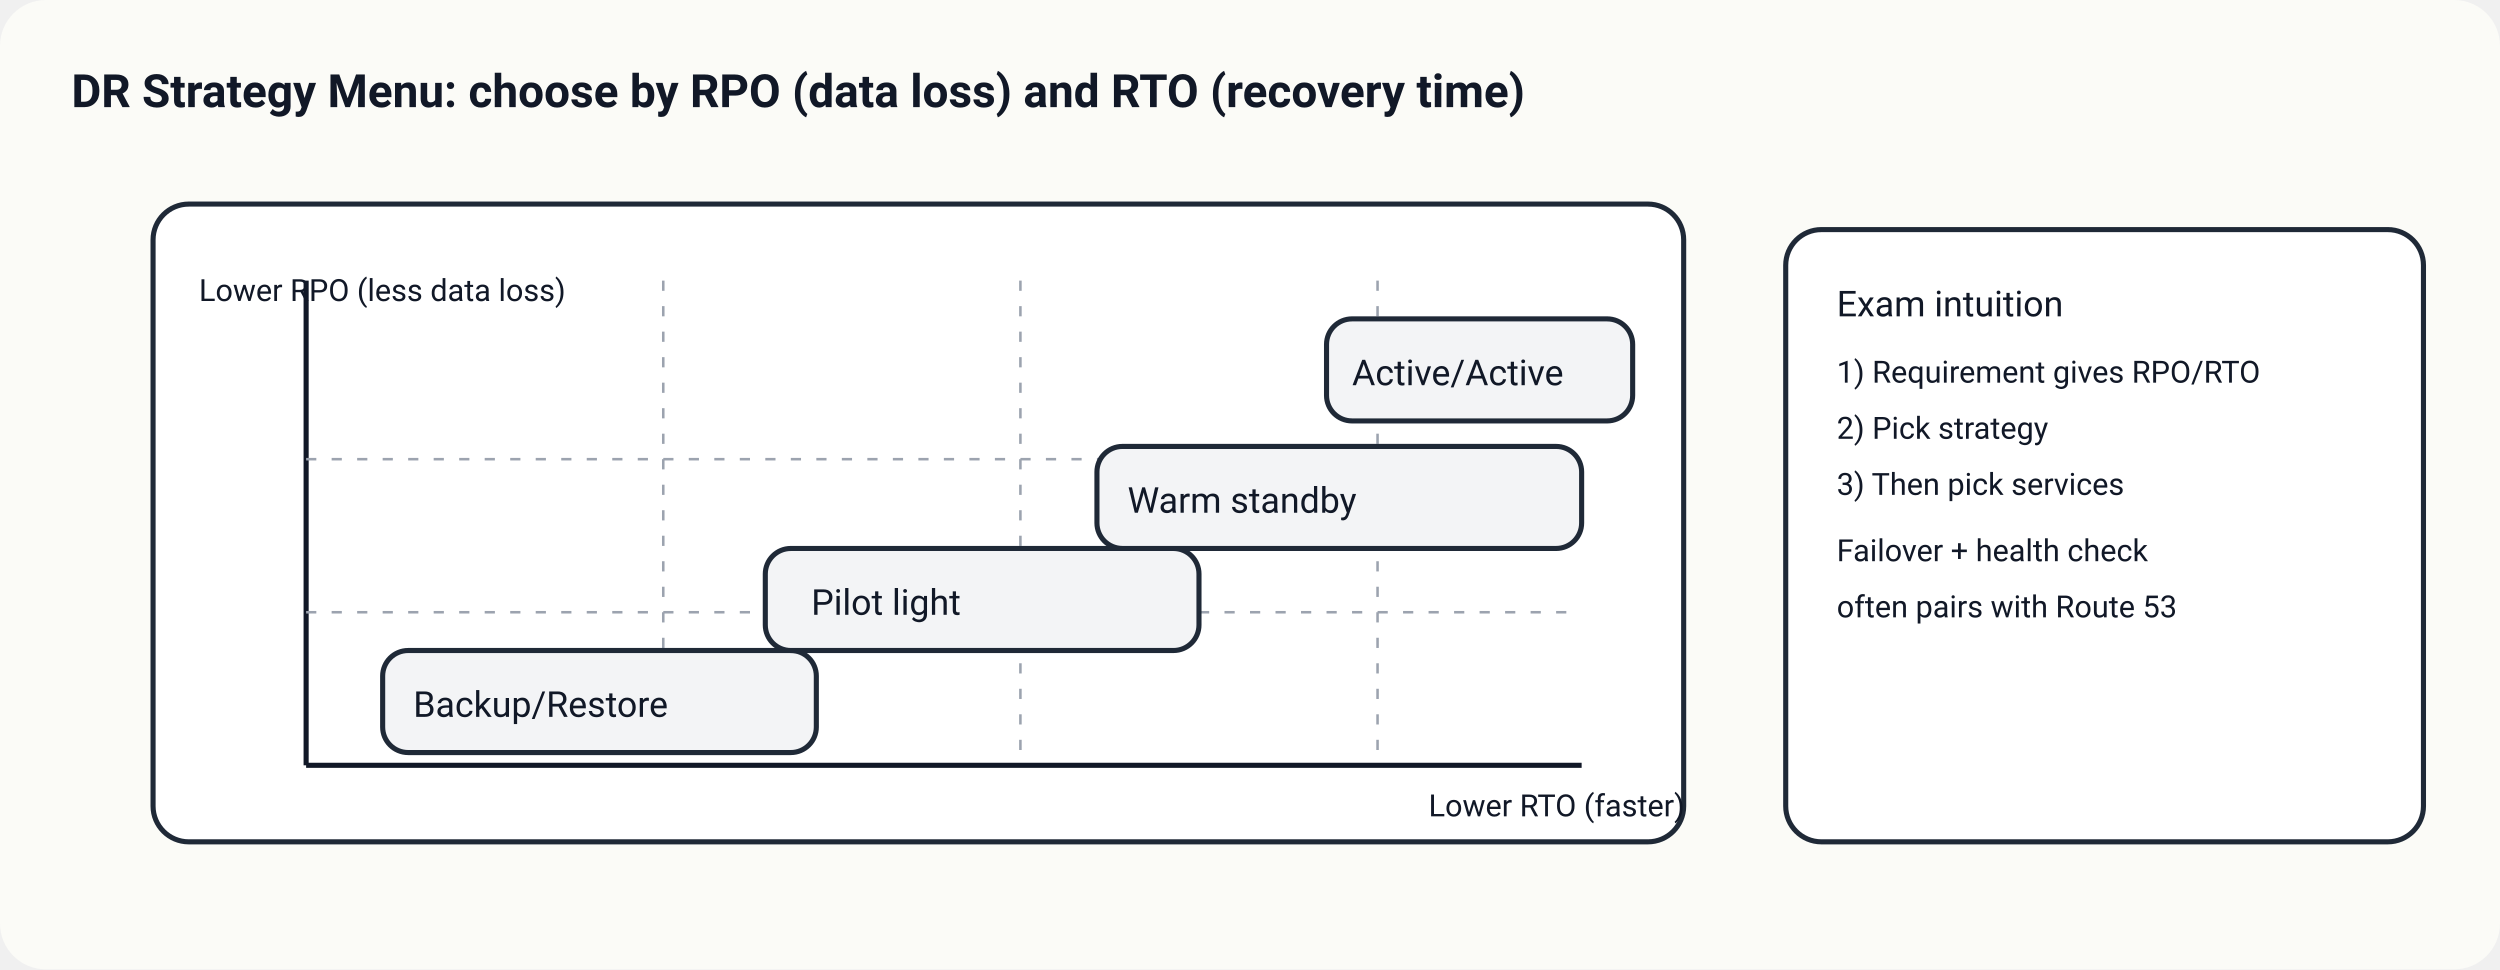
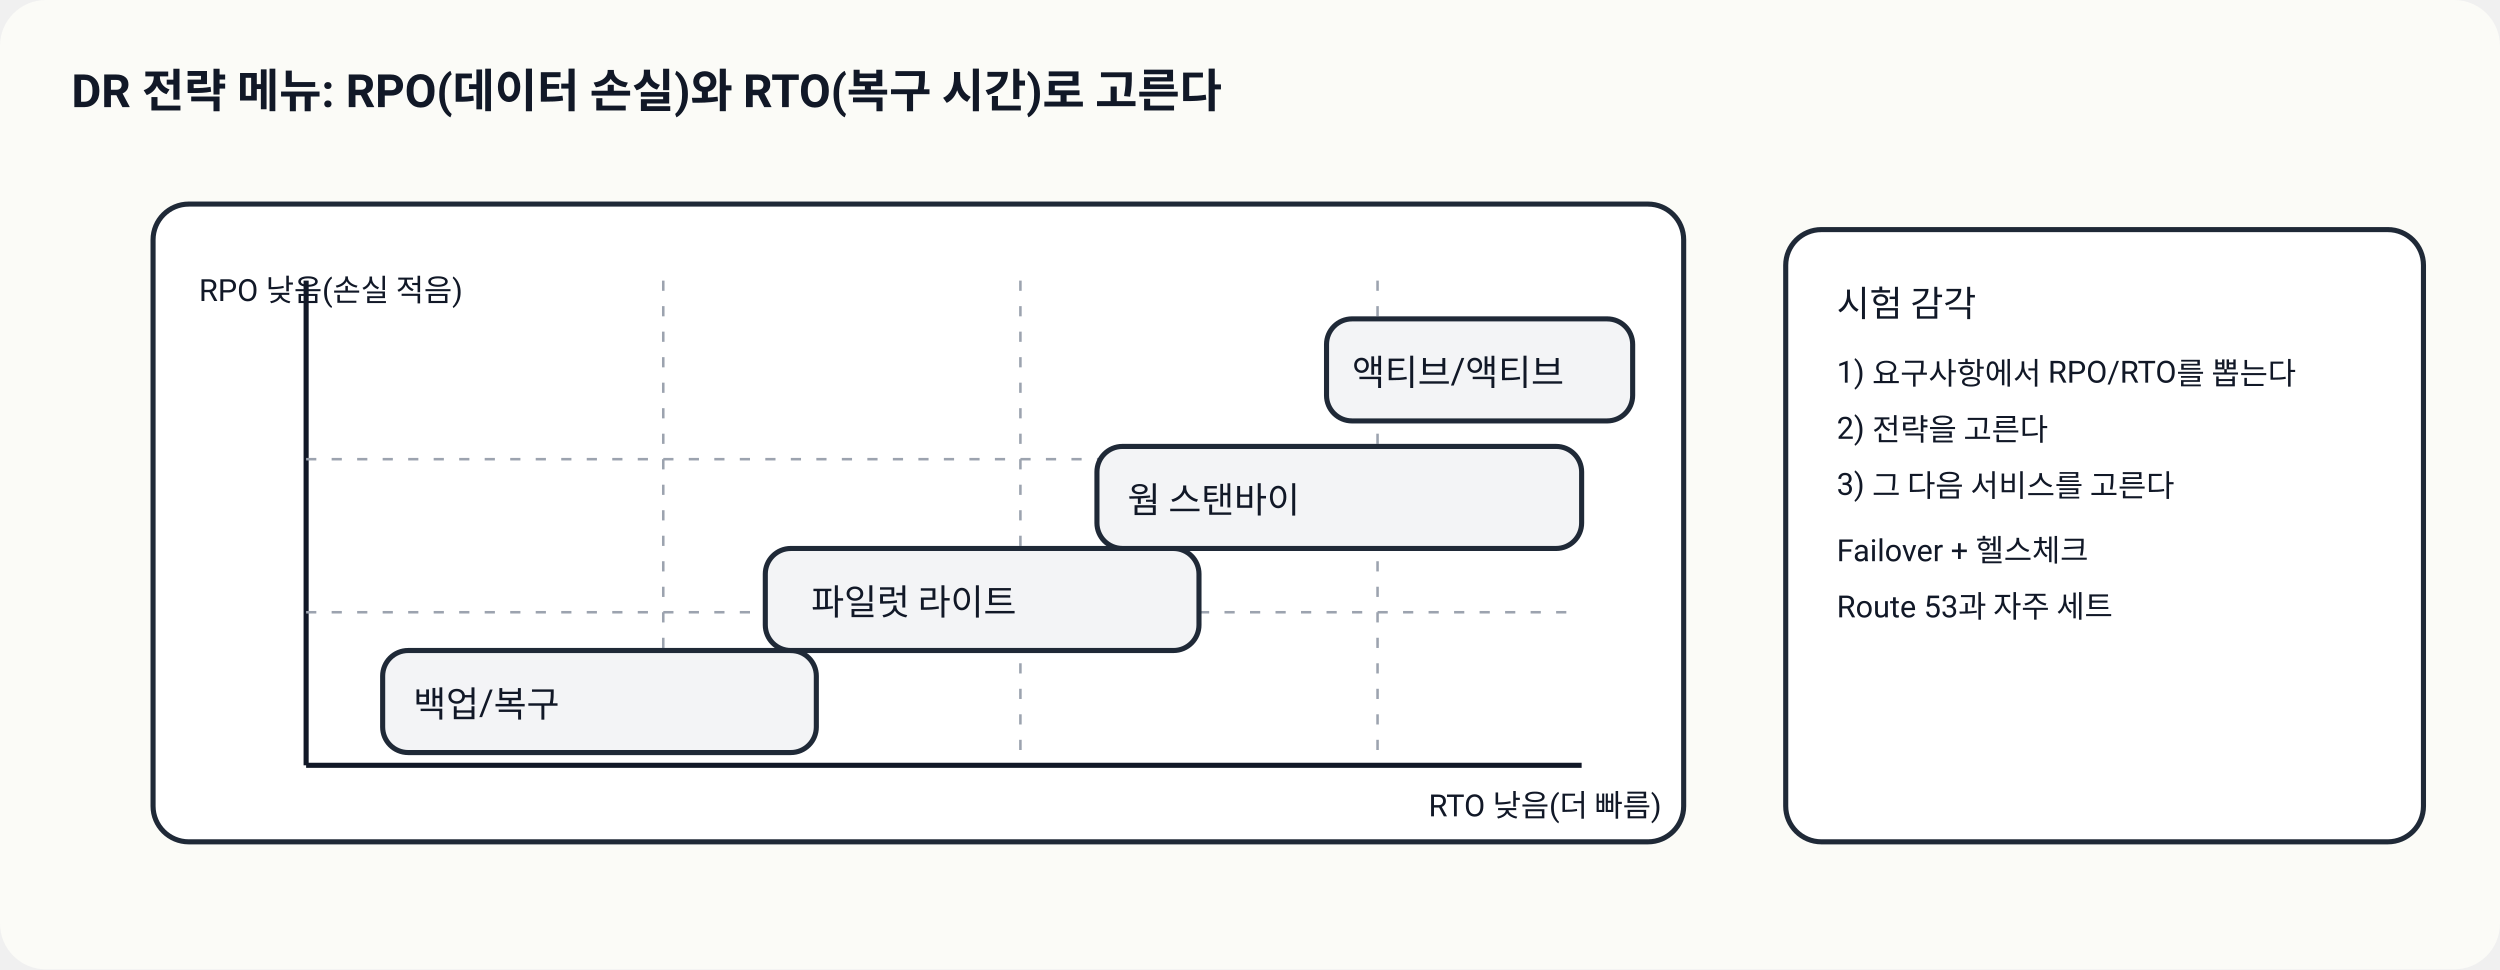
- <svg xmlns="http://www.w3.org/2000/svg" width="980" height="380" viewBox="0 0 980 380" role="img" aria-label="DR strategies mapped to RPO/RTO">
+ <svg xmlns="http://www.w3.org/2000/svg" width="980" height="380" viewBox="0 0 980 380" role="img" aria-label="DR 전략을 RPO/RTO로 고르는 메뉴">
  <defs>
    <style>
      .bg { fill: #fbfbf7; }
      .box { fill: #ffffff; stroke: #1f2937; stroke-width: 2; }
      .muted { fill: #f3f4f6; stroke: #1f2937; stroke-width: 2; }
      .title { font: 700 18px ui-sans-serif, system-ui, -apple-system, Segoe UI, Roboto, Arial; fill: #111827; }
      .text { font: 14px ui-sans-serif, system-ui, -apple-system, Segoe UI, Roboto, Arial; fill: #111827; }
      .small { font: 12px ui-sans-serif, system-ui, -apple-system, Segoe UI, Roboto, Arial; fill: #111827; }
      .axis { stroke: #111827; stroke-width: 2; }
      .grid { stroke: #9ca3af; stroke-width: 1; stroke-dasharray: 4 6; }
    </style>
  </defs>
  <rect class="bg" x="0" y="0" width="980" height="380" rx="18" />
-   <text class="title" x="28" y="42">DR Strategy Menu: choose by RPO (data loss) and RTO (recovery time)</text>
+   <text class="title" x="28" y="42">DR 전략 메뉴: RPO(데이터 손실)와 RTO(복구 시간)로 고른다</text>
  <rect class="box" x="60" y="80" width="600" height="250" rx="14" />
  <line class="axis" x1="120" y1="300" x2="620" y2="300" />
  <line class="axis" x1="120" y1="300" x2="120" y2="110" />
-   <text class="small" x="560" y="320">Lower RTO (faster)</text>
-   <text class="small" x="78" y="118">Lower RPO (less data loss)</text>
+   <text class="small" x="560" y="320">RTO 낮음(더 빠름)</text>
+   <text class="small" x="78" y="118">RPO 낮음(손실 적음)</text>
  <line class="grid" x1="120" y1="240" x2="620" y2="240" />
  <line class="grid" x1="120" y1="180" x2="620" y2="180" />
  <line class="grid" x1="260" y1="110" x2="260" y2="300" />
  <line class="grid" x1="400" y1="110" x2="400" y2="300" />
  <line class="grid" x1="540" y1="110" x2="540" y2="300" />
  <rect class="muted" x="150" y="255" width="170" height="40" rx="10" />
-   <text class="text" x="162" y="281">Backup/Restore</text>
+   <text class="text" x="162" y="281">백업/복구</text>
  <rect class="muted" x="300" y="215" width="170" height="40" rx="10" />
-   <text class="text" x="318" y="241">Pilot light</text>
+   <text class="text" x="318" y="241">파일럿 라이트</text>
  <rect class="muted" x="430" y="175" width="190" height="40" rx="10" />
-   <text class="text" x="442" y="201">Warm standby</text>
+   <text class="text" x="442" y="201">웜 스탠바이</text>
  <rect class="muted" x="520" y="125" width="120" height="40" rx="10" />
-   <text class="text" x="530" y="151">Active/Active</text>
+   <text class="text" x="530" y="151">액티브/액티브</text>
  <rect class="box" x="700" y="90" width="250" height="240" rx="14" />
-   <text class="text" x="720" y="124">Exam intuition</text>
-   <text class="small" x="720" y="150">1) Requirement gives RPO/RTO</text>
-   <text class="small" x="720" y="172">2) Pick strategy</text>
-   <text class="small" x="720" y="194">3) Then pick services</text>
-   <text class="small" x="720" y="220">Failover + health check</text>
-   <text class="small" x="720" y="242">often pairs with Route 53</text>
+   <text class="text" x="720" y="124">시험 감각</text>
+   <text class="small" x="720" y="150">1) 요구사항에서 RPO/RTO를 뽑는다</text>
+   <text class="small" x="720" y="172">2) 전략을 고른다</text>
+   <text class="small" x="720" y="194">3) 그 다음 서비스를 고른다</text>
+   <text class="small" x="720" y="220">Failover + 헬스체크</text>
+   <text class="small" x="720" y="242">Route 53과 자주 세트</text>
</svg>
